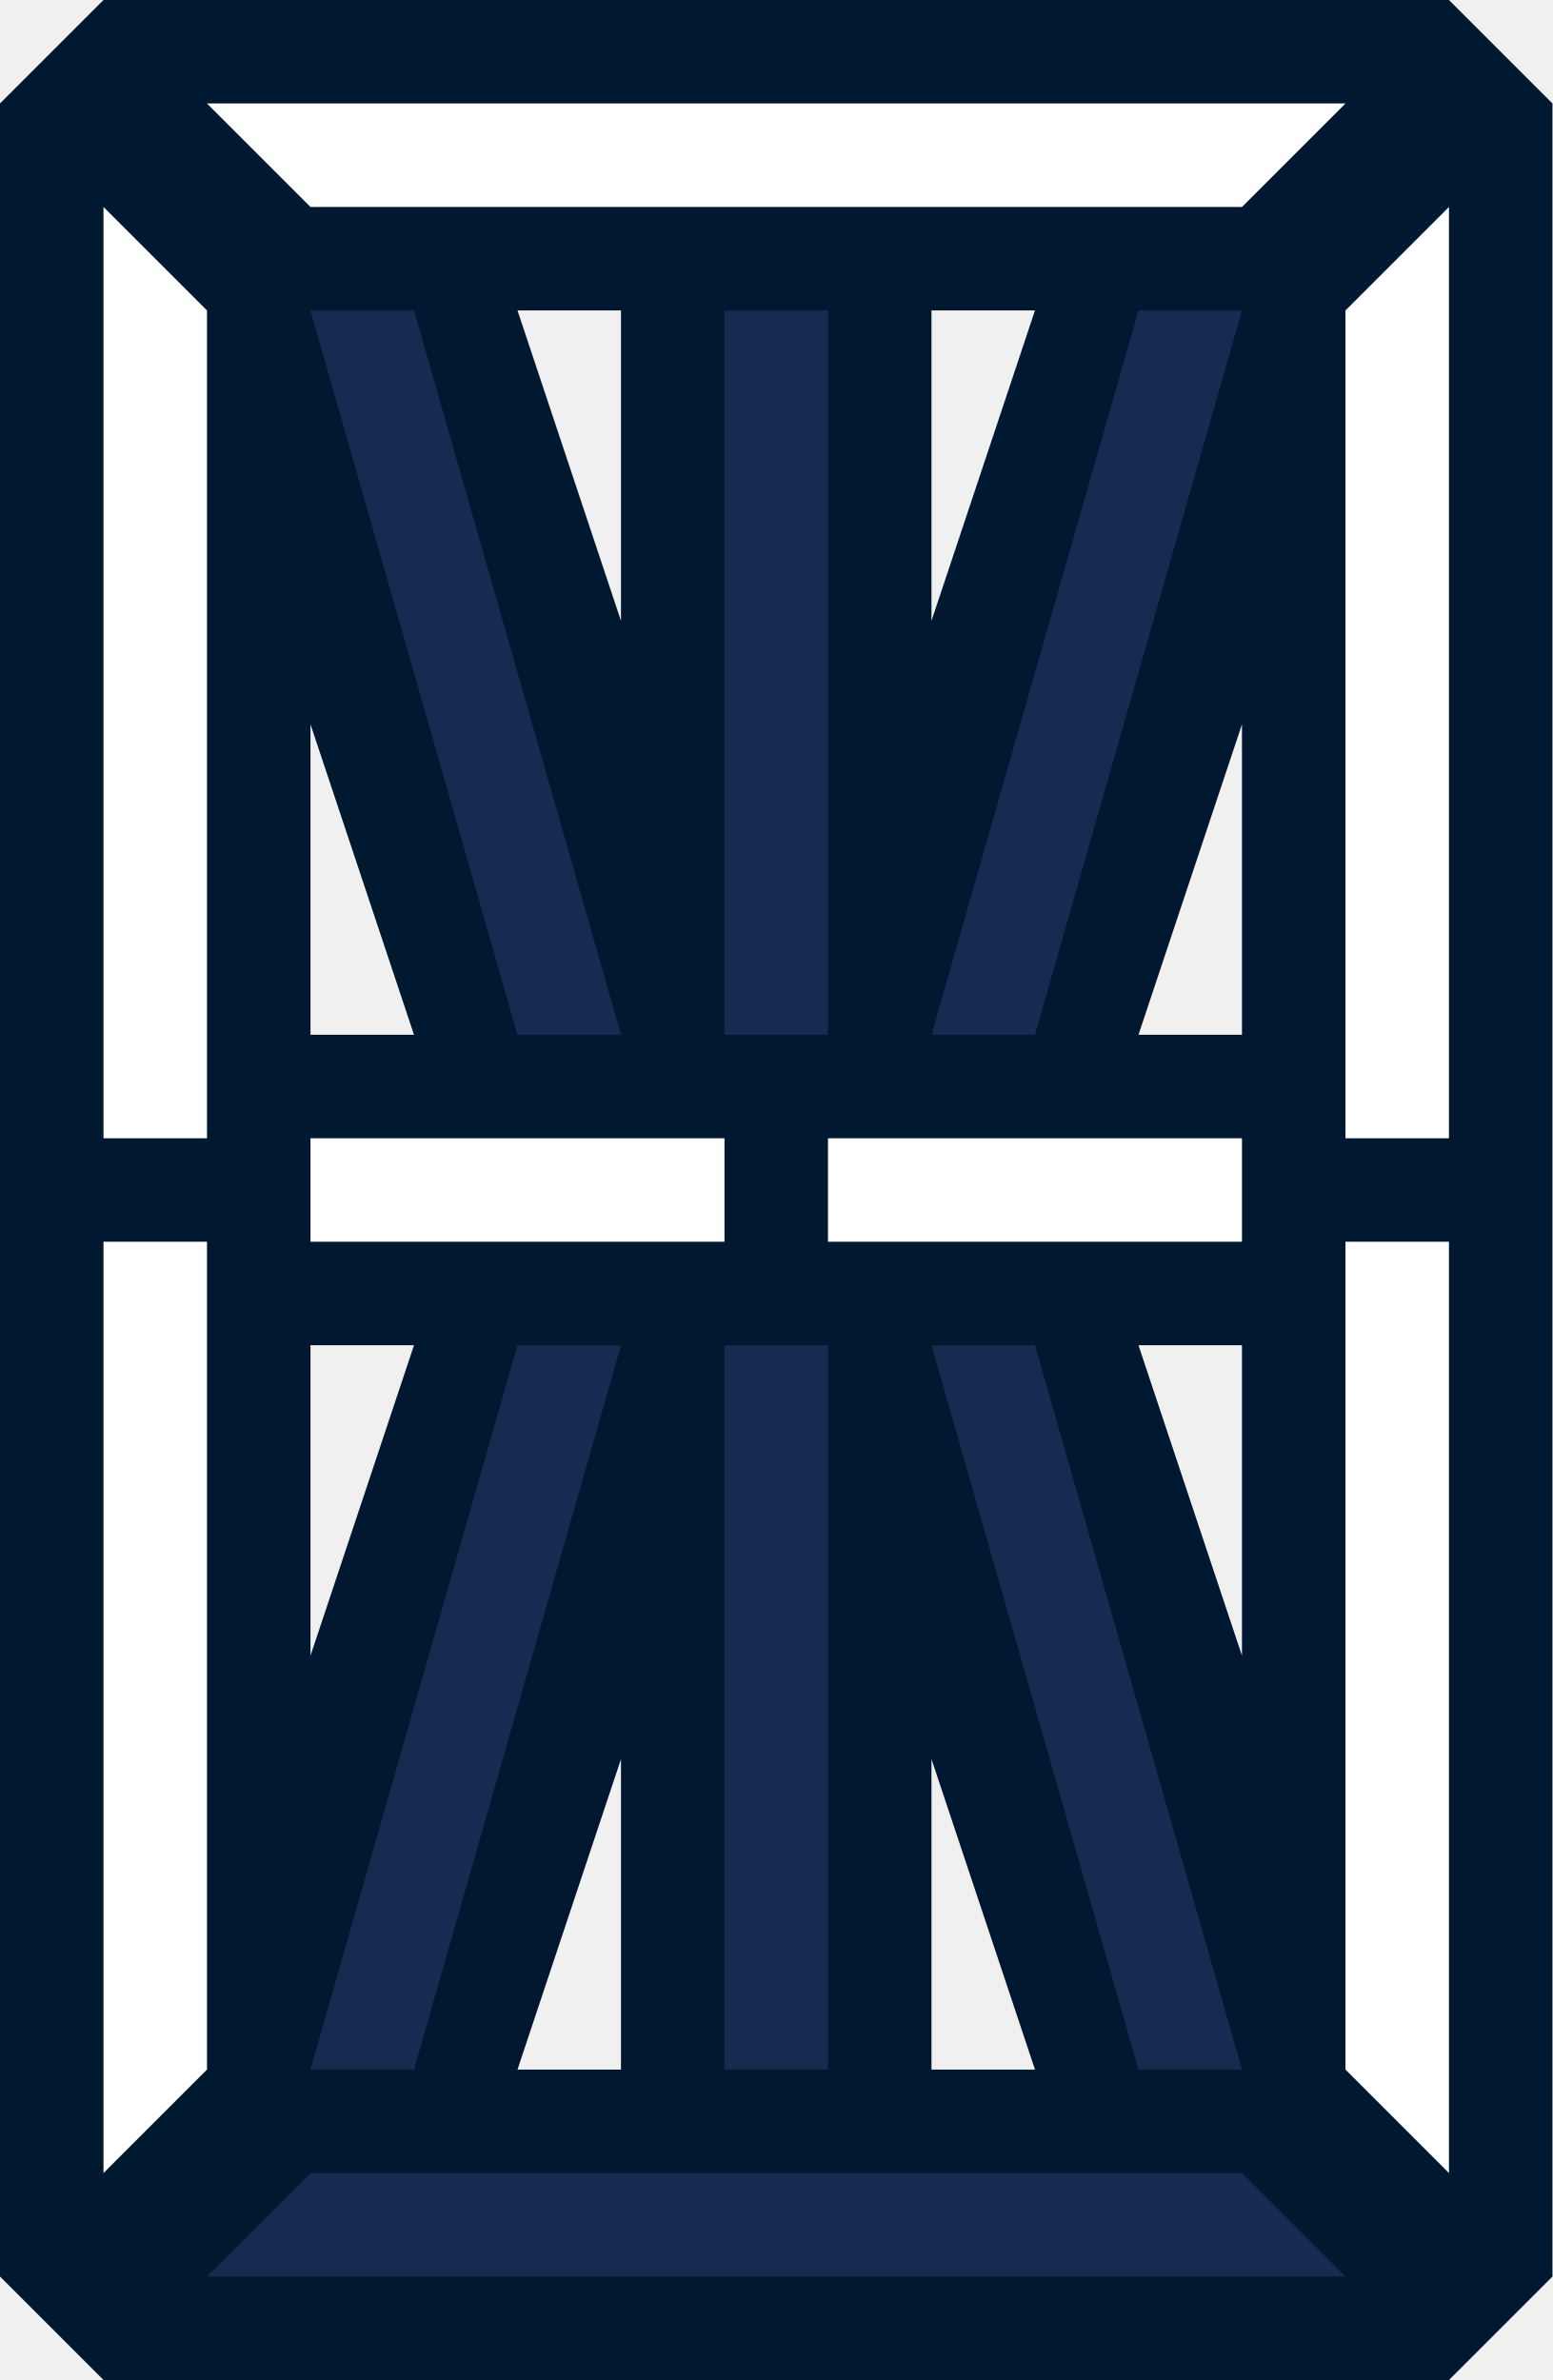
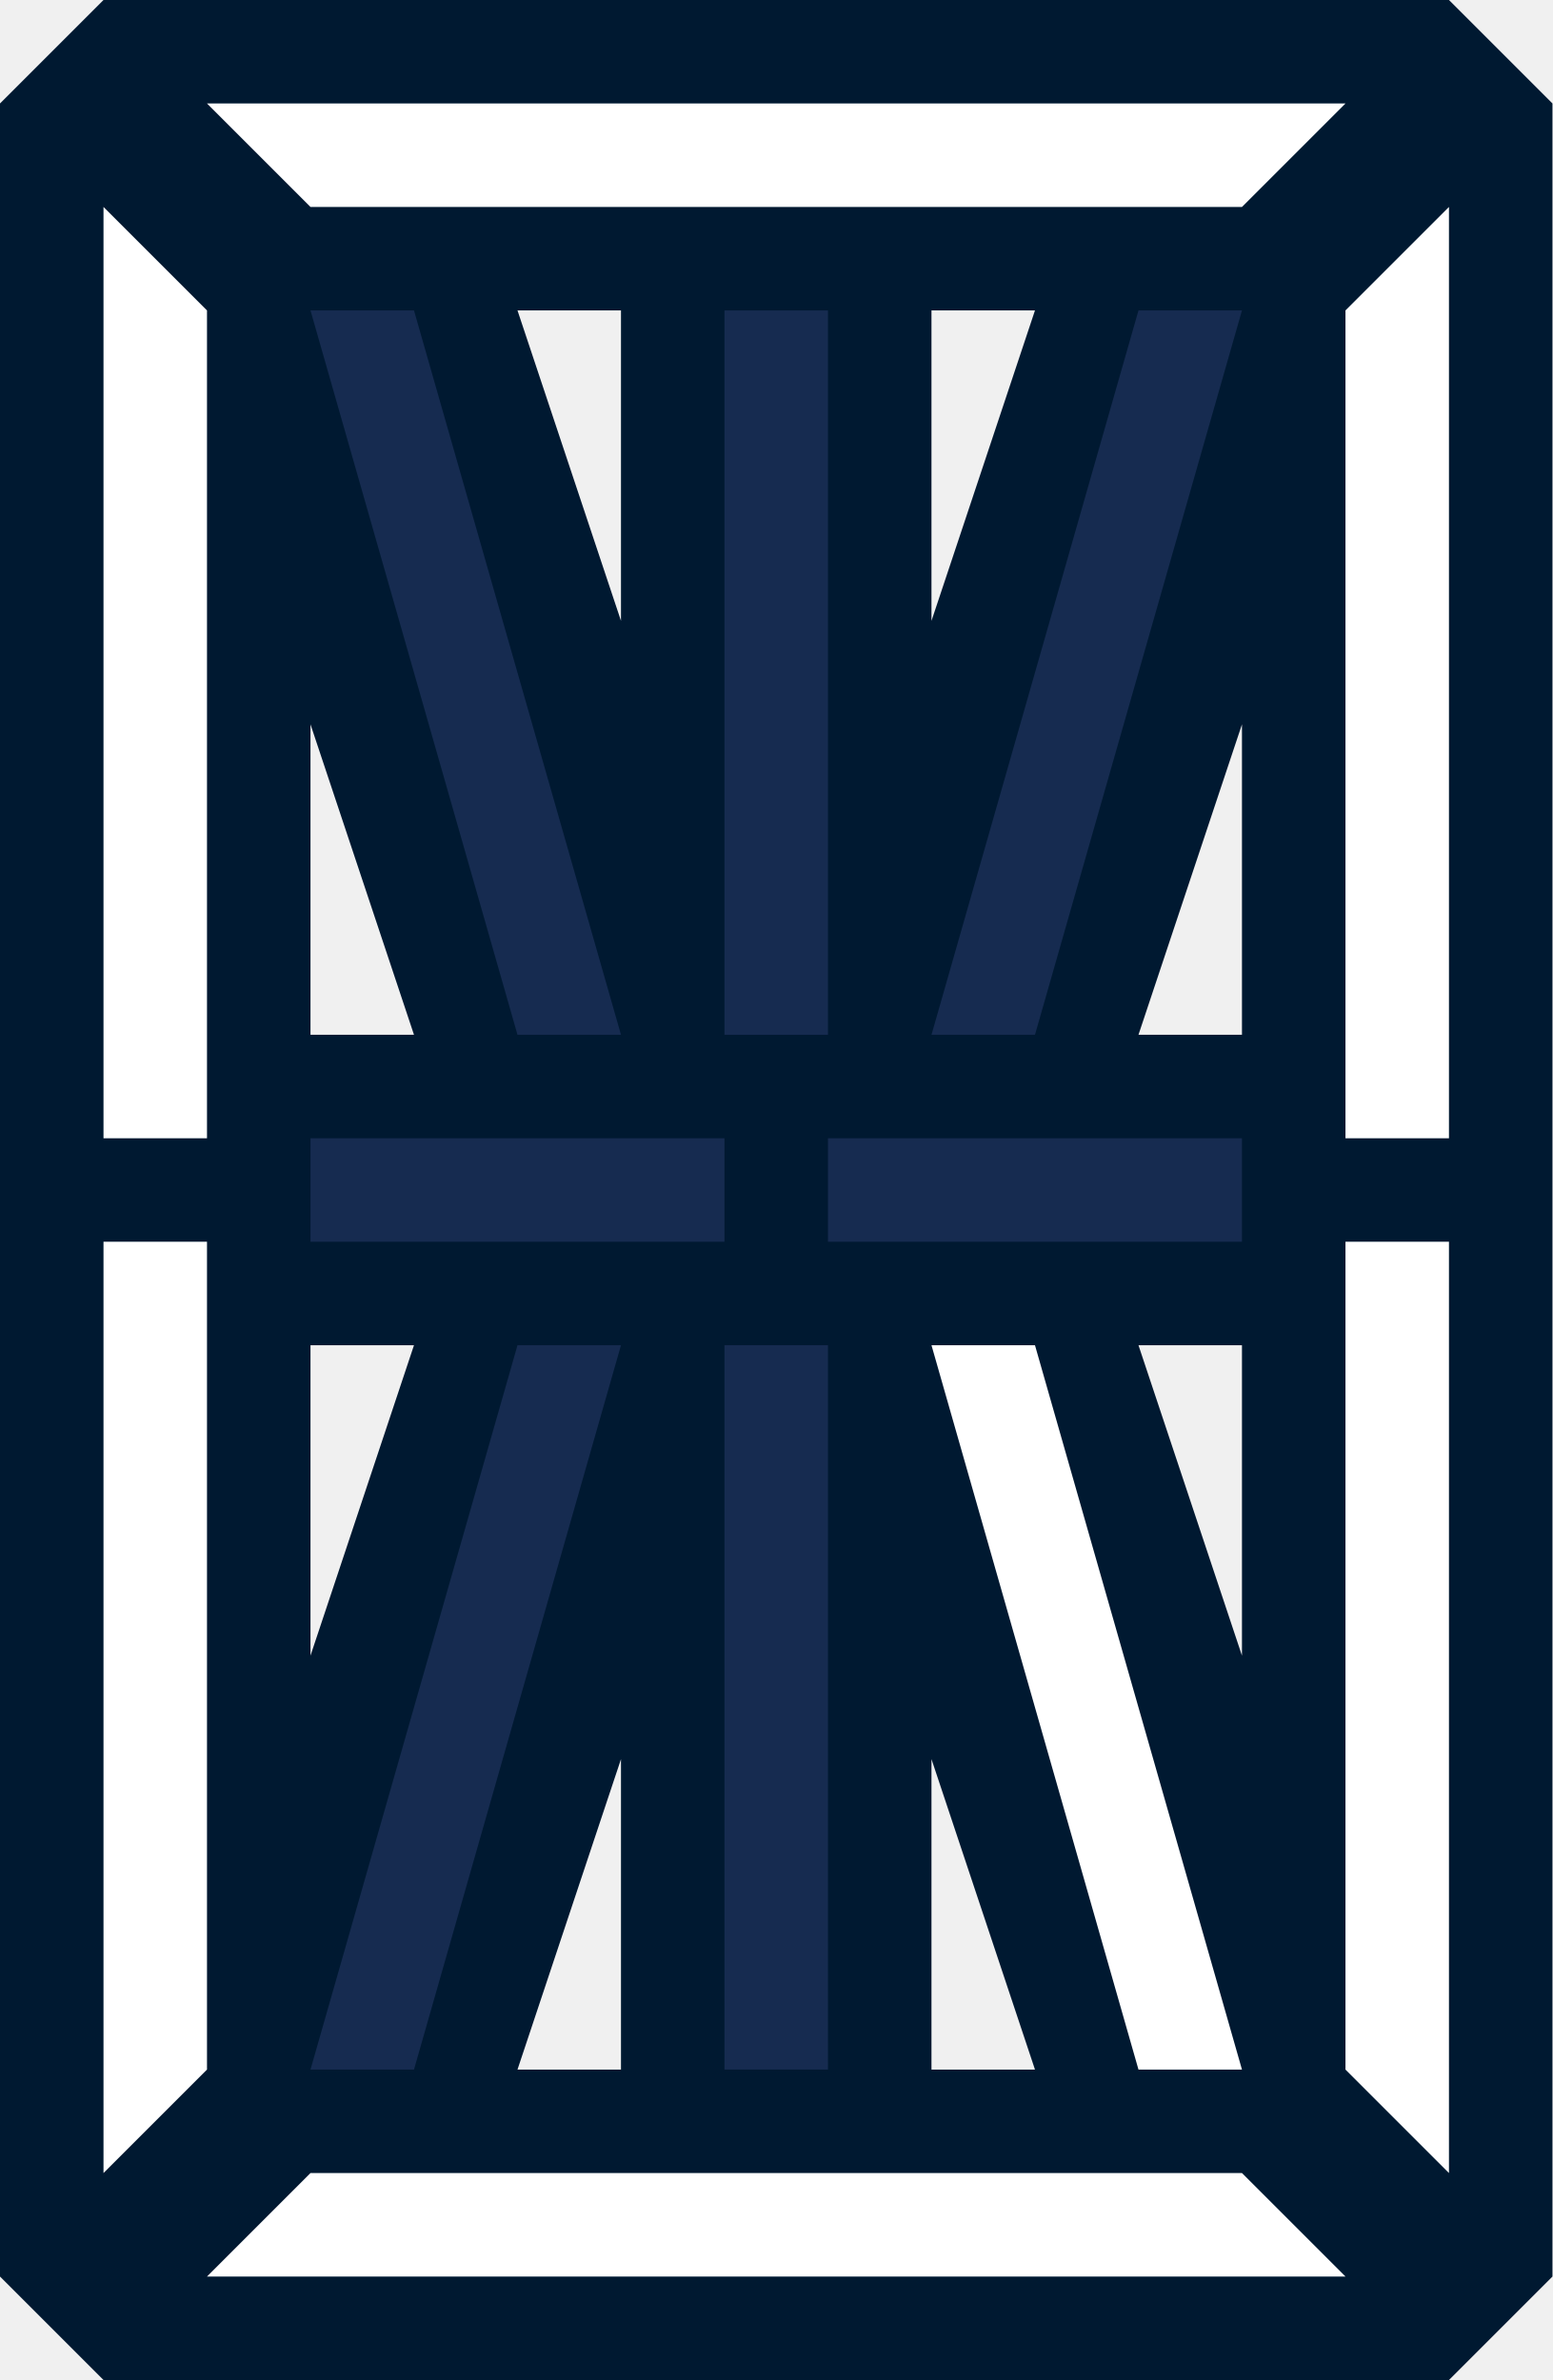
<svg xmlns="http://www.w3.org/2000/svg" width="15" height="23" viewBox="0 0 15 23" version="1.1" id="svg8">
  <defs id="defs2" />
  <path style="fill:#001931;fill-opacity:1;stroke:none;stroke-opacity:1" d="M 1,0 0,1 v 21 l 1,1 h 13 l 1,-1 V 1 L 14,0 Z m 4,3 h 1 v 3 z m 4,0 h 1 L 9,6 Z M 3,7 4,10 H 3 Z m 9,0 v 3 h -1 z m -9,6 h 1 l -1,3 z m 8,0 h 1 v 3 z m -5,4 v 3 H 5 Z m 3,0 1,3 H 9 Z" id="path910" />
  <path style="fill:#ffffff;fill-opacity:1;stroke:none;stroke-opacity:1" d="m 2,1 1,1 h 9 l 1,-1 z" id="path826" />
  <path style="fill:#ffffff;fill-opacity:1;stroke:none;stroke-opacity:1" d="m 1,2 1,1 v 8 H 1 Z" id="path828" />
  <rect style="fill:#162b50;fill-opacity:1;stroke:none;stroke-width:1;stroke-opacity:1" id="rect836" width="1" height="7" x="7" y="3" />
-   <rect style="fill:#ffffff;fill-opacity:1;stroke:none;stroke-width:1;stroke-opacity:1" id="rect838" width="4" height="1" x="3" y="11" />
+   <rect style="fill:#162b50;fill-opacity:1;stroke:none;stroke-width:1;stroke-opacity:1" id="rect838" width="4" height="1" x="3" y="11" />
  <path style="fill:#162b50;fill-opacity:1;stroke:none;stroke-opacity:1" d="m 9,10 2,-7 h 1 l -2,7 z" id="path840" />
  <path style="fill:#ffffff;fill-opacity:1;stroke:none;stroke-opacity:1" d="m 2,12 v 8 l -1,1 v -9 z" id="path844" />
-   <path style="fill:#162b50;fill-opacity:1;stroke:none;stroke-opacity:1" d="m 2,22 1,-1 h 9 l 1,1 z" id="path846" />
+   <path style="fill:#ffffff;fill-opacity:1;stroke:none;stroke-opacity:1" d="m 2,22 1,-1 h 9 l 1,1 z" id="path846" />
  <path style="fill:#ffffff;fill-opacity:1;stroke:none;stroke-opacity:1" d="m 13,20 1,1 v -9 h -1 z" id="path856" />
  <path style="fill:#ffffff;fill-opacity:1;stroke:none;stroke-opacity:1" d="M 13,11 V 3 l 1,-1 v 9 z" id="path858" />
-   <rect style="fill:#ffffff;fill-opacity:1;stroke:none;stroke-width:1;stroke-opacity:1" id="rect860" width="4" height="1" x="8" y="11" />
+   <rect style="fill:#162b50;fill-opacity:1;stroke:none;stroke-width:1;stroke-opacity:1" id="rect860" width="4" height="1" x="8" y="11" />
  <rect style="fill:#162b50;fill-opacity:1;stroke:none;stroke-width:1;stroke-opacity:1" id="rect836-3" width="1" height="7" x="7" y="13" />
  <path style="fill:#162b50;fill-opacity:1;stroke:none;stroke-opacity:1" d="M 6,10 4,3 H 3 l 2,7 z" id="path840-6" />
-   <path style="fill:#162b50;fill-opacity:1;stroke:none;stroke-opacity:1" d="m 9,13 2,7 h 1 l -2,-7 z" id="path840-7" />
+   <path style="fill:#ffffff;fill-opacity:1;stroke:none;stroke-opacity:1" d="m 9,13 2,7 h 1 l -2,-7 z" id="path840-7" />
  <path style="fill:#162b50;fill-opacity:1;stroke:none;stroke-opacity:1" d="M 6,13 4,20 H 3 l 2,-7 z" id="path840-6-5" />
</svg>
